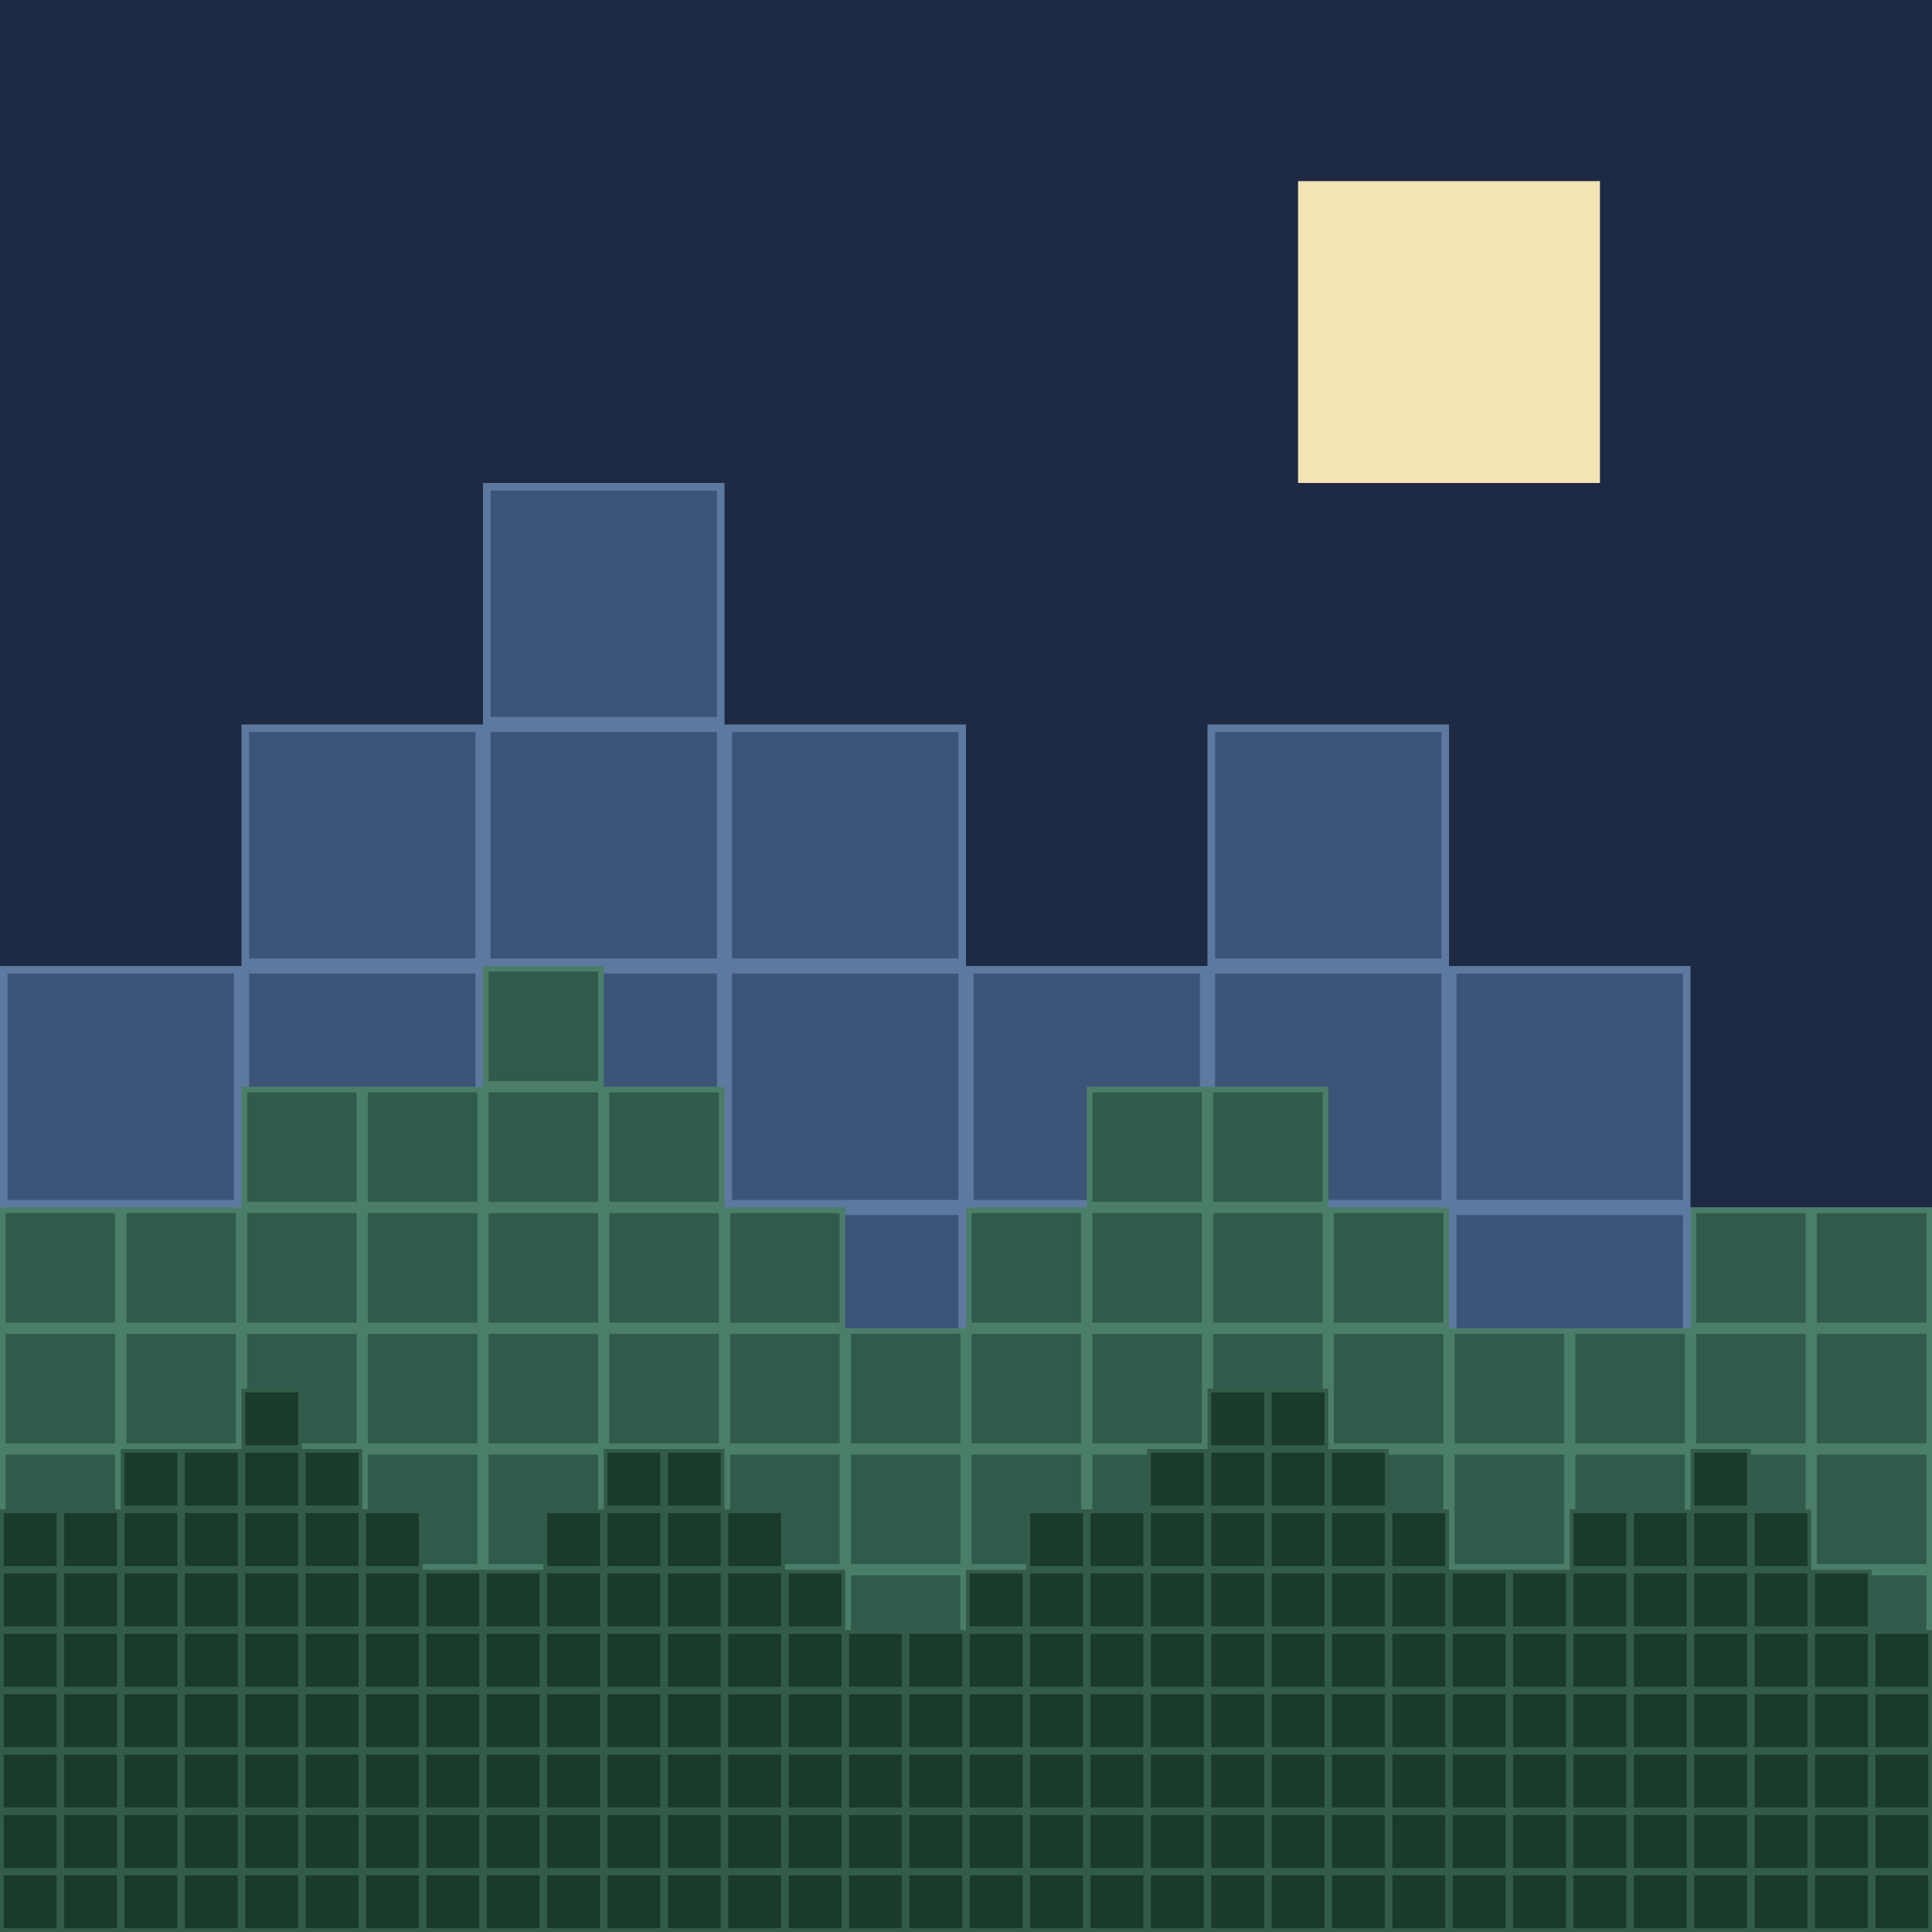
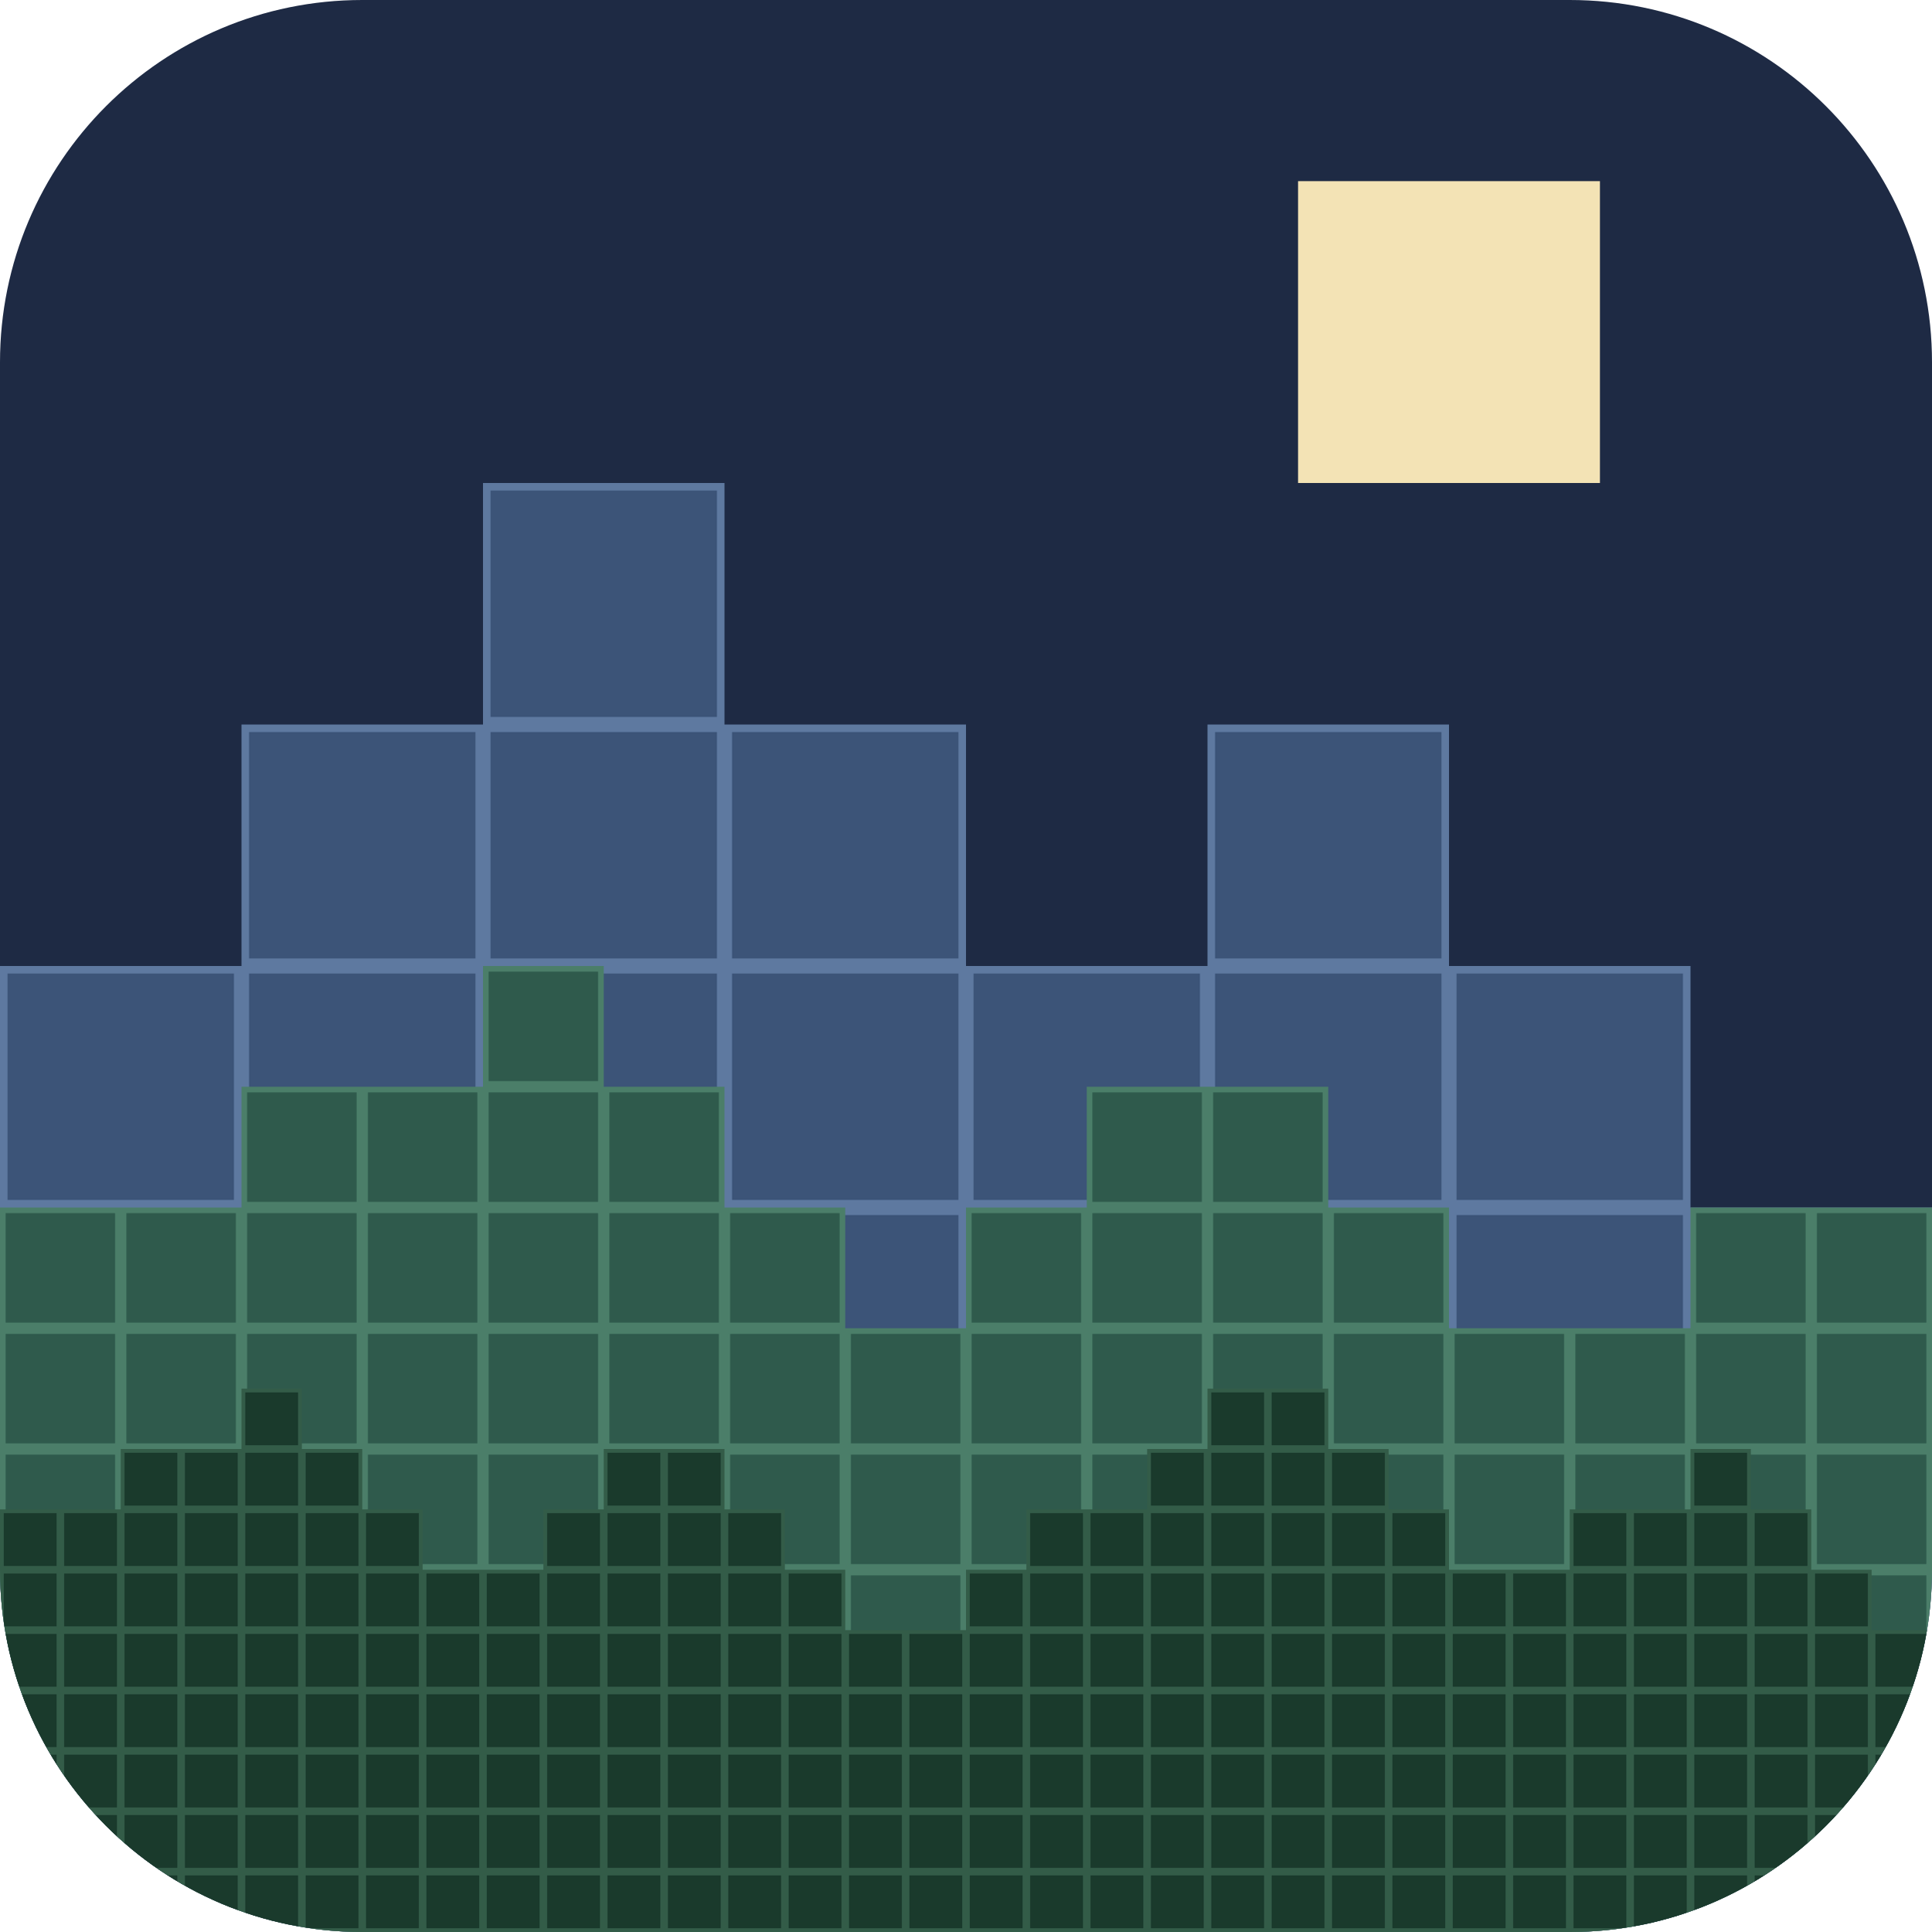
<svg xmlns="http://www.w3.org/2000/svg" width="512" height="512" viewBox="0 0 512 512" role="img" aria-label="Farfield">
  <defs>
+     <clipPath id="corners">
+       <rect width="512" height="512" rx="96" />
+     </clipPath>
    <pattern id="far" width="64" height="64" patternUnits="userSpaceOnUse">
      <rect width="64" height="64" fill="#5E79A0" />
      <rect x="2" y="2" width="60" height="60" fill="#3C5478" />
    </pattern>
    <pattern id="mid" width="32" height="32" patternUnits="userSpaceOnUse">
      <rect width="32" height="32" fill="#4B7E69" />
      <rect x="1.5" y="1.5" width="29" height="29" fill="#2F5A4C" />
    </pattern>
    <pattern id="near" width="16" height="16" patternUnits="userSpaceOnUse">
      <rect width="16" height="16" fill="#335C48" />
      <rect x="1" y="1" width="14" height="14" fill="#1A3A2C" />
    </pattern>
  </defs>
-   <rect width="512" height="512" fill="#1E2A44" />
-   <rect x="344" y="48" width="80" height="80" fill="#F3E3B5" />
-   <path d="M0 512 V256 H64 V192 H128 V128 H192 V192 H256 V256 H320 V192 H384 V256 H448 V320 H512 V512 Z" fill="url(#far)" />
-   <path d="M0 512 V320 H64 V288 H128 V256 H160 V288 H192 V320 H224 V352 H256 V320 H288 V288 H352 V320 H384 V352 H448 V320 H512 V512 Z" fill="url(#mid)" />
-   <path d="M0 512 V400 H32 V384 H64 V368 H80 V384 H96 V400 H112 V416 H144 V400 H160 V384 H192 V400 H208 V416 H224 V432 H256 V416 H272 V400 H304 V384 H320 V368 H352 V384 H368 V400 H384 V416 H416 V400 H448 V384 H464 V400 H480 V416 H496 V432 H512 V512 Z" fill="url(#near)" />
+   <g clip-path="url(#corners)">
+     <rect width="512" height="512" fill="#1E2A44" />
+     <rect x="344" y="48" width="80" height="80" fill="#F3E3B5" />
+     <path d="M0 512 V256 H64 V192 H128 V128 H192 V192 H256 V256 H320 V192 H384 V256 H448 V320 H512 V512 Z" fill="url(#far)" />
+     <path d="M0 512 V320 H64 V288 H128 V256 H160 V288 H192 V320 H224 V352 H256 V320 H288 V288 H352 V320 H384 V352 H448 V320 H512 V512 Z" fill="url(#mid)" />
+     <path d="M0 512 V400 H32 V384 H64 V368 H80 V384 H96 V400 H112 V416 H144 V400 H160 V384 H192 V400 H208 V416 H224 V432 H256 V416 H272 V400 H304 V384 H320 V368 H352 V384 H368 V400 H384 V416 H416 V400 H448 V384 H464 V400 H480 V416 H496 V432 H512 V512 Z" fill="url(#near)" />
+   </g>
</svg>
